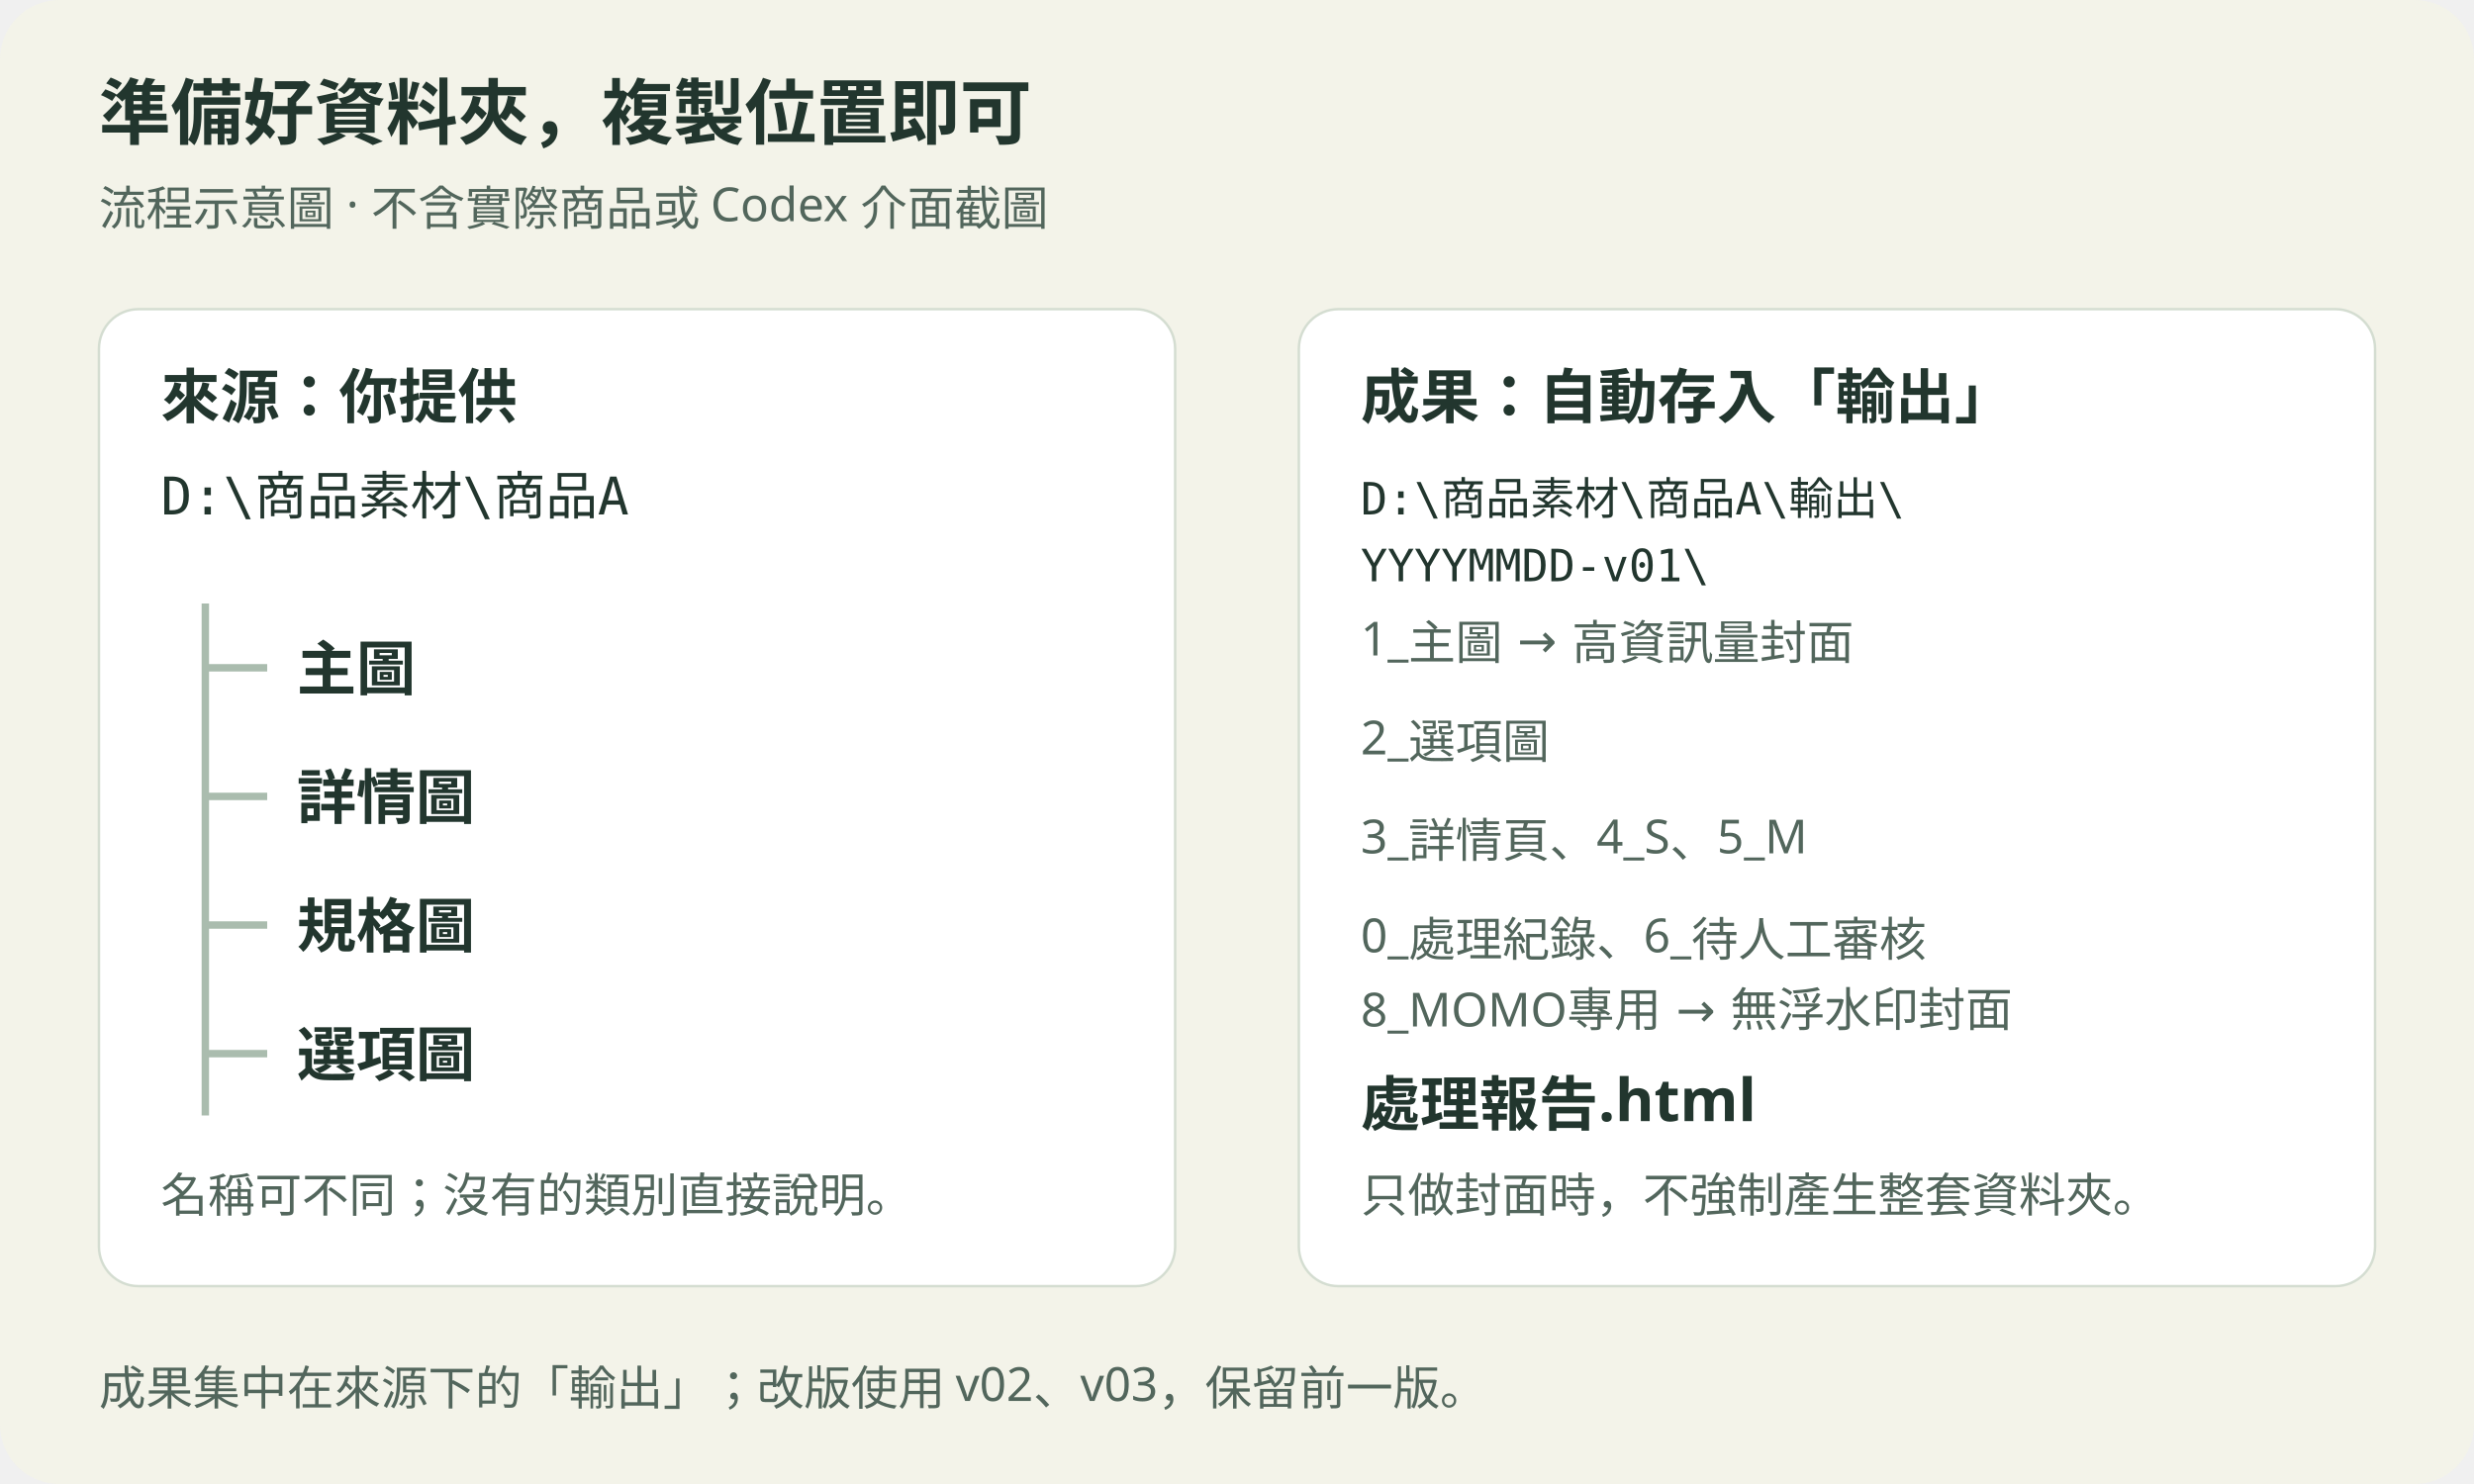
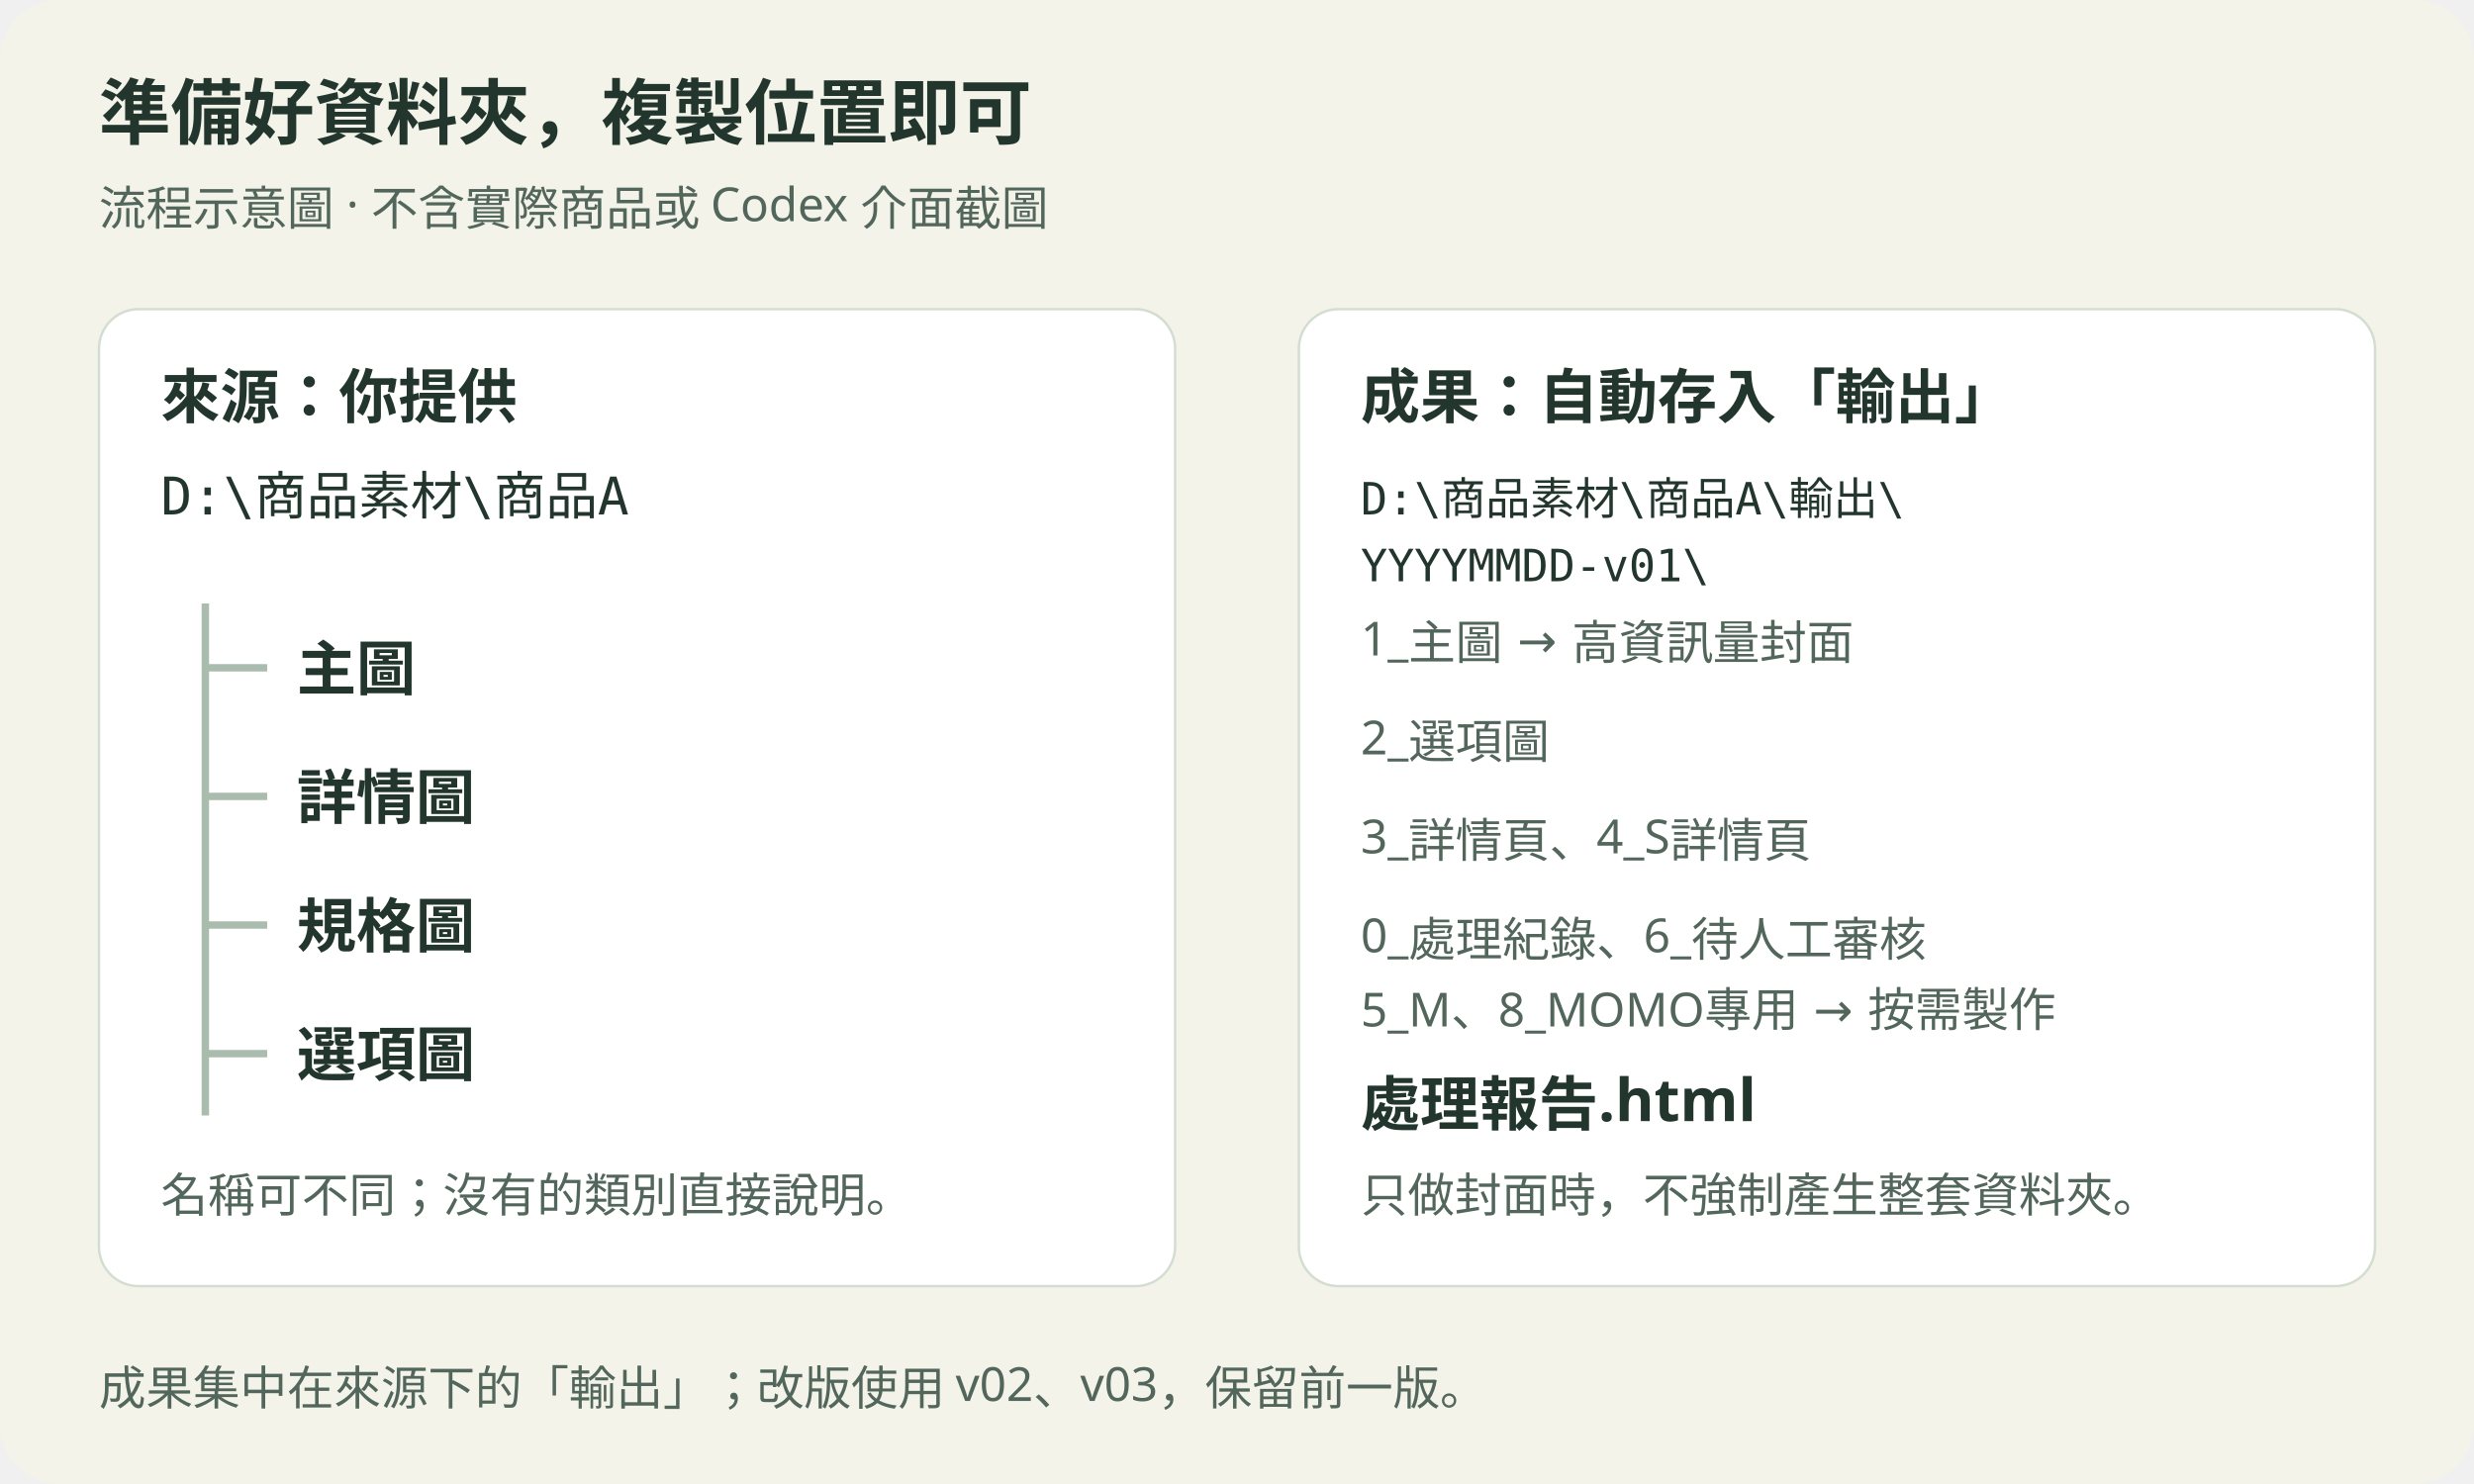
<svg xmlns="http://www.w3.org/2000/svg" width="1000" height="600" viewBox="0 0 1000 600" role="img" aria-labelledby="title desc">
  <style>text{font-family:"Microsoft JhengHei","PingFang TC",sans-serif;fill:#22362e}.small{font-size:19px;fill:#52665c}.heading{font-size:29px;font-weight:700}.label{font-size:24px;font-weight:700}.mono{font-family:Consolas,monospace;font-size:21px}</style>
  <rect width="1000" height="600" rx="24" fill="#f3f3e9" />
  <text x="40" y="56" class="heading">準備好資料夾，複製位置即可</text>
  <text x="40" y="91" class="small">流程示意圖 · 不含實際商品或 Codex 介面截圖</text>
  <rect x="40" y="125" width="435" height="395" rx="16" fill="white" stroke="#d4ddd1" />
  <rect x="525" y="125" width="435" height="395" rx="16" fill="white" stroke="#d4ddd1" />
  <text x="65" y="169" class="label">來源：你提供</text>
  <text x="65" y="208" class="mono">D:\商品素材\商品A</text>
  <path d="M83 244 V451 M83 270 H108 M83 322 H108 M83 374 H108 M83 426 H108" fill="none" stroke="#aabcae" stroke-width="3" />
  <text x="120" y="279" class="label">主圖</text>
  <text x="120" y="331" class="label">詳情圖</text>
  <text x="120" y="383" class="label">規格圖</text>
  <text x="120" y="435" class="label">選項圖</text>
  <text x="65" y="490" class="small">名稱可不同；沒有的類別直接說明。</text>
  <text x="550" y="169" class="label">成果：自動存入「輸出」</text>
  <text x="550" y="208" class="mono" style="font-size:18px">D:\商品素材\商品A\輸出\</text>
  <text x="550" y="235" class="mono" style="font-size:18px">YYYYMMDD-v01\</text>
  <text x="550" y="265" class="small">1_主圖 → 高資訊量封面</text>
  <text x="550" y="305" class="small">2_選項圖</text>
-   <text x="550" y="345" class="small">3_詳情頁、4_S、5_M</text>
+   <text x="550" y="345" class="small">3_詳情頁、4_S詳情頁</text>
  <text x="550" y="385" class="small">0_處理紀錄、6_待人工審核</text>
-   <text x="550" y="415" class="small">8_MOMO專用 → 無浮水印封面</text>
+   <text x="550" y="415" class="small">5_M、8_MOMO專用 → 按需製作</text>
  <text x="550" y="455" class="label">處理報告.html</text>
  <text x="550" y="490" class="small">只做封面時，不強制產生整套資料夾。</text>
  <text x="40" y="568" class="small">成果集中在來源下的「輸出」；改版使用 v02、v03，保留前一版。</text>
</svg>
